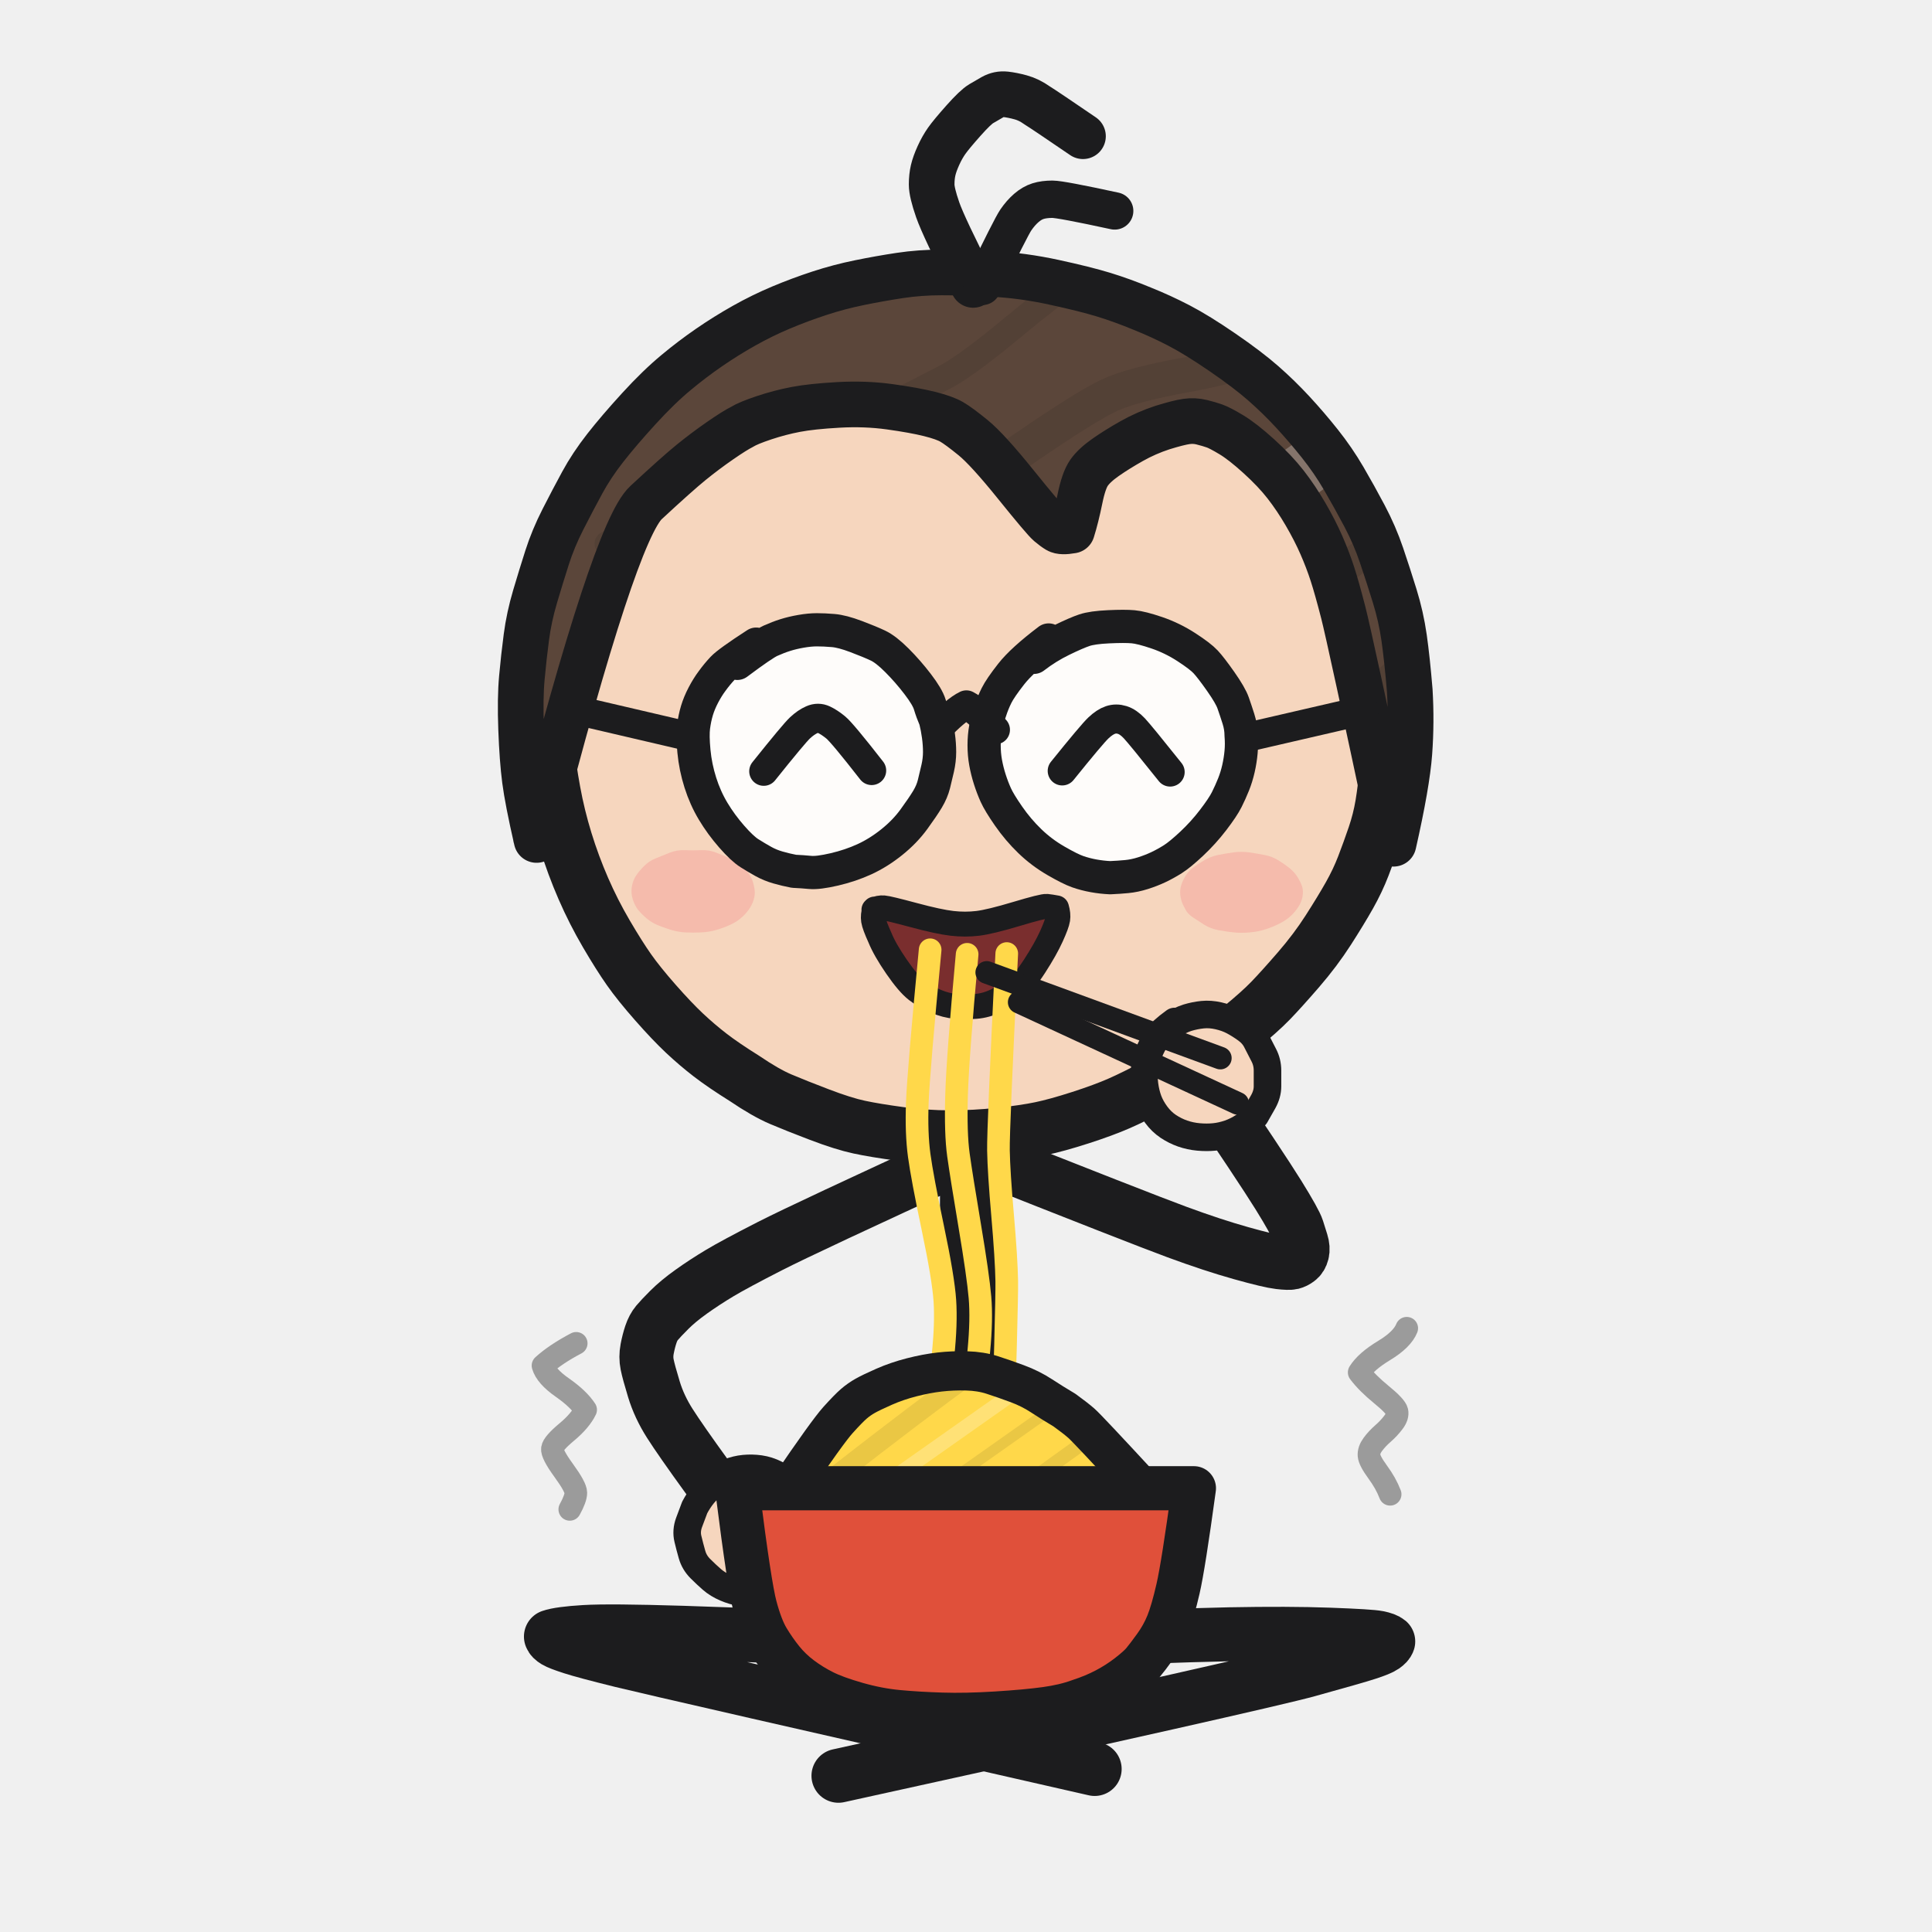
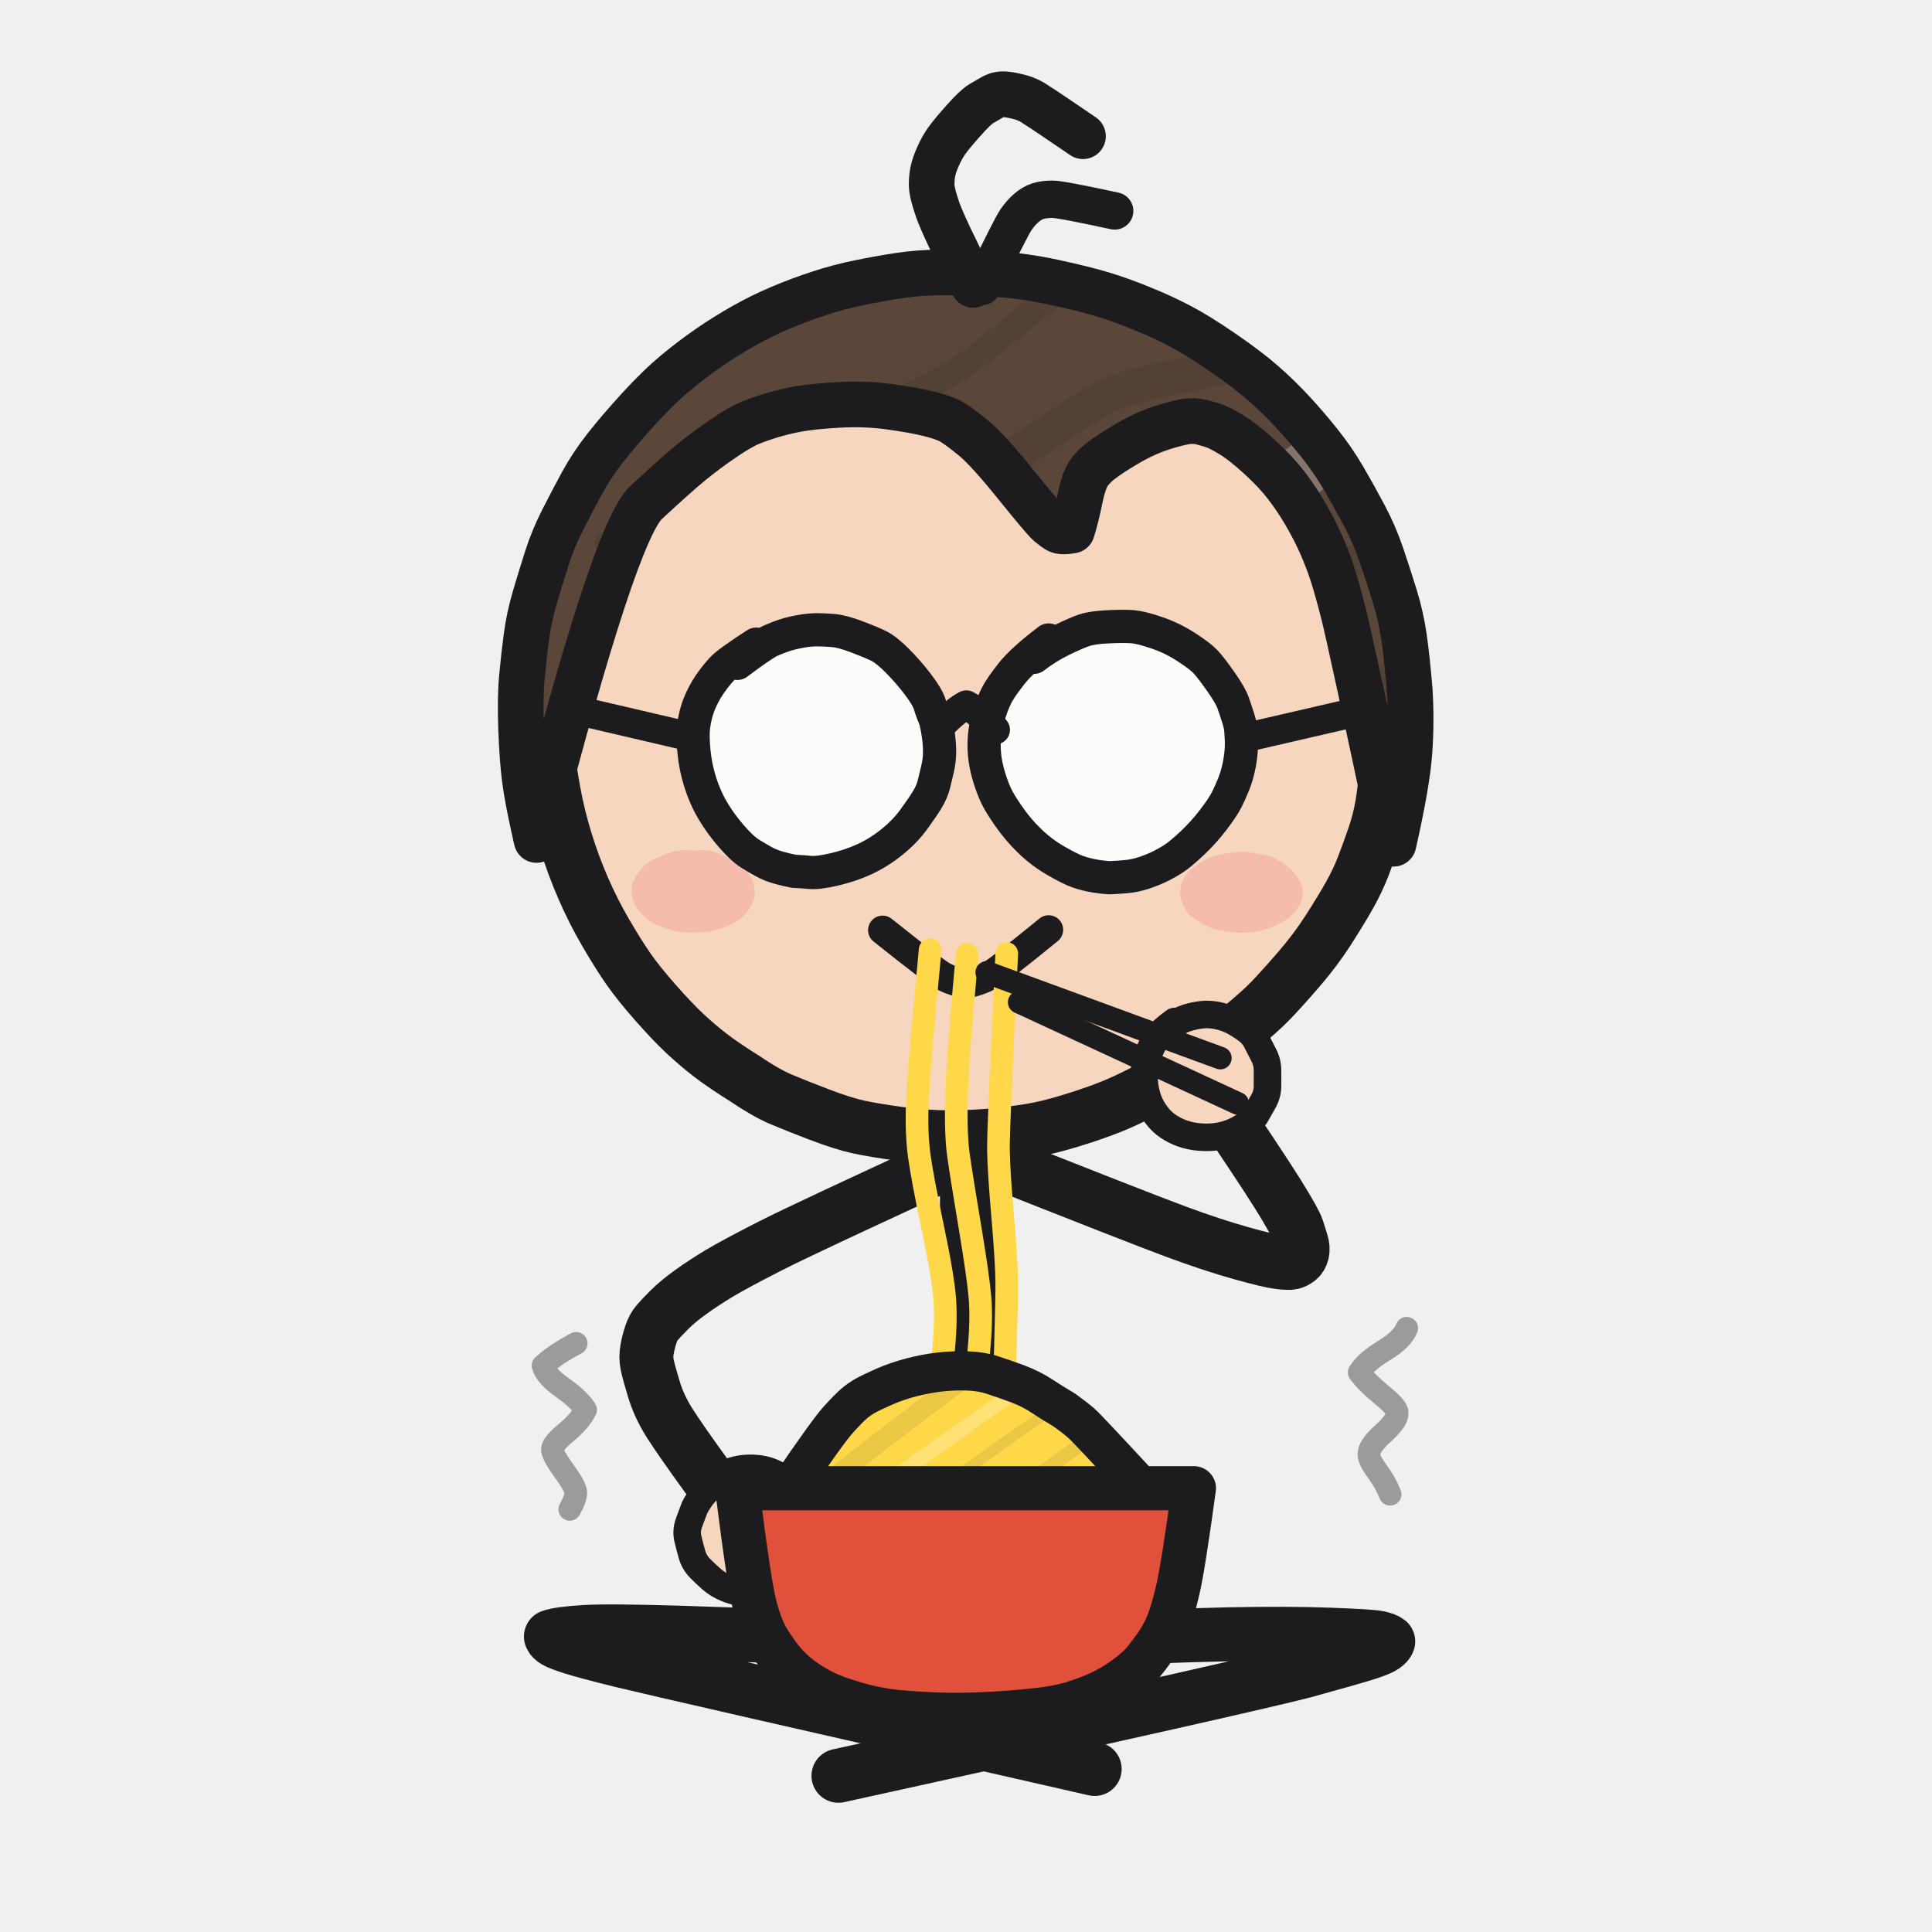
<svg xmlns="http://www.w3.org/2000/svg" viewBox="0 0 512 512" width="512" height="512" fill="none" stroke-linecap="round" stroke-linejoin="round">
  <defs>
    <path id="sa1" d="M142.4 225.2q-2.6-10.4 -3.3-15.7t-1.1-10.7t0-10.7t1.1-10.7t2.1-10.7t3.2-10.5t5.5-12.7t6.6-12.2t8.2-11.3t9.2-10.5t8.1-7.6q4.2-3.6 8.8-6.7t9.4-5.9t9.9-5t10.4-4t13.5-3.6t13.7-2.5t11-.7t11.1 .2t10.9 1.2t10.6 2.3t10.3 3.3q5 1.9 9.9 4.3t9.3 5.3t8.9 6.3t8.2 7.1t7.6 7.8t6.9 8.6t7.4 11.6t6.3 12.2t4 10.3t3.5 13.4t2.3 16.3q.6 8.3 .1 16.6t-3.9 24.8q-10.9-47.8 -12.8-54.7t-3.8-12.7t-3.9-9.9t-4.5-8.4t-5.5-7.9t-7.3-7.7t-7.3-5.8t-4.3-2.4t-3.4-1.1t-4.1-.3t-4.2 .7q-2.1 .5 -4.2 1.3t-6 3.1t-6.8 4.3t-4.4 4t-2.2 6.9t-2.1 8.3q-2.7 .6 -3.8-.1t-2.2-1.7t-8.6-10.4t-11.1-12.5t-5.5-4.2t-5.7-2.2t-10.3-1.8t-13.2-.4t-11 1.3t-8.3 2.3t-7.7 3.8q-3.9 2.3 -9.7 6.9t-14.3 12.3t-29 88.8l-2.5 .3z" />
    <clipPath id="sa1c">
      <use href="#sa1" />
    </clipPath>
    <path id="sa2" d="M209.3 394.6q9.9-14.9 12.6-18t4.3-4.4t3-2.1t5-2.5t7.3-2.6t7.4-1.5t7.2-.3t6.9 1.1t6.6 2.2t6.4 3.2t6.1 3.9q3 2.1 4.5 3.4t16.2 17.2l-93.5 .4z" />
    <clipPath id="sa2c">
      <use href="#sa2" />
    </clipPath>
  </defs>
  <path d="M254.8 435.7q-54.5-2.4 -73.9-3t-26-.2t-8.9 1.2q.2 .6 1.2 1.2t4.4 1.7t13.1 3.5t125.4 28.7" stroke="#1c1c1e" stroke-width="14.3" />
  <path d="M255.3 435.6q54.9-2.2 70.5-2.5t26.5 .1t12.9 .8t2.7 1q-.2 .6 -1.2 1.3t-4.4 1.8t-15.7 4.5t-124.4 28" stroke="#1c1c1e" stroke-width="14.3" />
  <path d="M256.6 292.8q.6 30.8 -.5 68.3t-.7 74.4" stroke="#1c1c1e" stroke-width="15.4" />
  <path d="M256 305.9q-42.5 19.5 -51.9 24.3t-13.4 7.2t-7.5 4.9t-5.8 4.8t-3.3 3.5t-1.6 3t-1 3.9t0 4.1t1.8 6.6t4.2 9t9.9 14.2q7.3 9.7 10.6 14.8" stroke="#1c1c1e" stroke-width="14.3" />
  <path d="M257 305q45.4 18 54.9 21.5t17 5.6t10.1 2.4t3.4 .1t1.6-.8t1.1-1.8t-.2-2.8t-1.1-3.5t-5-9t-20.2-30.4" stroke="#1c1c1e" stroke-width="14.3" />
  <path d="M188.2 114.4q.1-.7 4.8-4.8t8.3-6.5t9.1-5.5t9.6-4.8t10.3-3.5t10.6-2.6t8.8-1.2t8.8-.3t8.8 .5t8.8 1.4t8.6 2.1q4.3 1.3 10.5 3.8t10.1 4.7t9.4 5.9t8.9 6.6t8.1 7.6t8.6 9.8t6.4 8.7t5.4 9.3t4.6 9.7t3.4 10.1t2.7 10.3q.8 4.3 1.3 8.6t.5 8.6t-.2 8.6t-1 8.7t-1.8 8.5t-3.5 10.5t-4.4 10.1t-5.6 9.5t-6.4 9t-7.5 8.1t-8 7.4q-3.4 2.8 -8.7 6.5t-11 6.8t-9.5 4.8t-9.9 3.7t-10 2.9t-10.4 1.6t-10.5 .6t-10.7-.7t-10.7-1.8t-8.5-2.4t-8.4-3.1q-4.1-1.8 -8.1-3.9t-9.7-5.8t-9.2-6.6t-8.3-7.5t-9-9.9t-6.6-8.9t-4.5-7.5t-3.8-7.8t-3.1-8.1t-2.3-8.3t-1.4-8.6q-.6-4.3 -.6-10.8t.4-11t1.8-10.8t2.6-10.6t3.8-10.2t5.6-11.8t5.5-9.3t6.6-8.6t7.4-8.1t3.2-3.7z" fill="#F6D6BE" />
  <path d="M183.7 110.2q9.7-8.3 13.3-10.7t9.1-5.6t9.7-4.9t10.4-3.8t10.7-2.8t8.9-1.3t9-.6t11.2 .4t11.1 1.3t8.6 1.9t8.3 2.6q4.1 1.4 8 3.2t9.5 5.1t10.7 7.2t8.2 6.9t6 6.3t6.8 8.6t7.3 11.1t6.2 11.9t5 12.5t3.2 10.7t2 10.8q.9 6.6 1.1 10.9t-.4 10.7t-1.3 10.6t-2.1 8.3t-2.9 8t-3.7 7.8t-5.6 9.2t-7.9 10.5t-7.4 8.2t-8.3 7.4t-10.6 8.1q-5.5 3.7 -11.3 6.8t-9.9 4.9t-10.3 3.8t-10.5 2.9t-10.9 1.6t-13.1 .7t-13.2-.9t-10.9-1.8t-10.5-3.3t-10.3-4.1t-9.6-5.5q-5.6-3.5 -9.1-6.2t-6.8-5.8t-7.7-8.1t-7-8.7t-6-9.5t-6.1-12t-4.7-12.7t-3.2-13.1t-1.6-11t-.3-8.9t.7-10.9q.7-6.6 1.7-10.9t3-10.5t4.8-12.1t6.1-11.6t7.4-10.8t8.7-9.9t9.7-8.7t12.5-8.9" stroke="#1c1c1e" stroke-width="14.3" />
  <use href="#sa1" fill="#5B463A" />
  <g clip-path="url(#sa1c)">
    <path d="M98.6 104.1q22.5-14.2 27.8-18.4t15.4-13.4t15.9-12.4t18.4-8t18.5-7.7t22.7-13.9t22.7-13.9t18.6-7.6t18.5-7.7t27.2-19.6" stroke="#4c3b31" stroke-width="12.4" opacity="0.5" />
    <path d="M100.5 140.1q22.5-14.5 28.6-17.3t18.7-7.5t18.4-8.1t16.4-11.7t16.2-12.1t114-55.8" stroke="#a59993" stroke-width="10.8" opacity="0.55" />
    <path d="M160.9 144.1q85.4-41.6 91.2-45.1t16.4-12.3t16.3-12.5t17.9-9.7" stroke="#4c3b31" stroke-width="6.7" opacity="0.5" />
    <path d="M163.7 182.4q11.2-7.1 29-15.8t23.6-12t22.4-14t33.1-22t22.5-14t19.7-5.2t19.7-5.3t29.2-15.5" stroke="#4c3b31" stroke-width="9.3" opacity="0.5" />
    <path d="M173.1 210q13.2-5 27.6-8t20.6-6.1t24.6-13.4t36.2-21.2t36.3-21t24.4-13.9t16.6-13.4t22.6-16.9" stroke="#a59993" stroke-width="14.4" opacity="0.55" />
    <path d="M201.4 235.4q24.3-13.8 35-23.3t16.5-13.5t24.3-13.8t25-12.5t20.5-6.2t20.1-6.9t17.5-11.6t23.5-15.4" stroke="#4c3b31" stroke-width="8.1" opacity="0.5" />
    <path d="M191.7 277q27.9-6.9 34.1-9.9t23.4-14.9t36.5-19.7t43.5-21.5t44.9-33.1" stroke="#4c3b31" stroke-width="12.7" opacity="0.5" />
    <path d="M217.3 311.8q22.7-13.9 32.7-23.3t15.6-13.1t23.1-13.4t23.4-12.7t18.5-7.9t18.4-8.1t23.1-13.3t40.7-22.7" stroke="#a59993" stroke-width="11.5" opacity="0.55" />
  </g>
  <path d="M142.2 222.6q-2.4-10.5 -3.1-15.9t-1-13.5t.2-13.6t1.2-10.8t2.3-10.7t3.2-10.4t4.2-10.1t5.1-9.7t6.1-9.2t8.9-10.4t9.9-9.6q4.2-3.5 8.7-6.6t9.3-5.8t9.8-4.8t10.2-3.8t10.6-2.8t10.7-1.9t11-.8t13.6 .4t16.2 2.2t13.2 3.3t10.2 3.7q5 2 9.8 4.5t11.5 7.1t10.8 8.2t7.8 7.6t7.2 8.4t6.3 9.2t5.5 9.9t4.5 10.4t3.5 10.8t2.5 11.1t1.5 14q.5 8.3 -.1 16.5t-4.2 24.1q-11.6-54.6 -13.3-61.2t-2.9-10.3t-2.9-7.6t-4.2-8.2t-5.3-7.9t-7.1-7.5t-7.3-5.7t-4.4-2.3t-3.4-1t-4.1-.2t-6.3 1.6q-4.3 1.4 -8.2 3.6t-6.9 4.3t-4.4 4.1t-2.4 6.9t-2.1 8.4q-2.8 .5 -3.8-.1t-2.3-1.7t-8.8-10.4t-11.3-12.4t-5.7-4.2t-5.9-2.1t-10.5-1.9t-13.6-.5t-11.3 1.2t-8.4 2.2t-5.8 2.4q-2 1 -5.9 3.7t-7.6 5.7t-12 10.7t-29.2 88.6" stroke="#1c1c1e" stroke-width="12.1" />
  <path d="M196 175.9q3.4-2.7 5.3-3.7t3.8-1.9t4.1-1.2t4.3-.5t4.3 0t6.3 1.4t7.8 3.4t5.4 3.7t3.1 3.1t2.7 3.5t2 4q.9 2 1.4 4.2t.7 4.4t.1 4.5t-.7 4.3t-1.2 4.3t-3.1 5.8t-3.8 5.3t-3.2 3t-3.6 2.5t-4 2t-4.2 1.3q-2.1 .6 -4.3 .8t-4.5 0t-4.4-.7t-4.2-1.3t-4-1.9t-5.3-4t-5.9-6.5t-3.4-5.6t-1.4-4.3t-.8-4.3t-.2-4.5q.1-2.2 .5-4.4t1.1-4.3t1.7-4.2t2.3-3.8t4.4-5.1l.9 .7z" fill="#FFFFFF" opacity="0.92" />
  <path d="M275.1 176.1q7.1-4.9 9.2-5.7t4.1-1.4t4.3-.8t4.4-.2t4.3 .6t4.3 1.3t3.9 1.9t5.1 4.2t5.4 6.6t3.2 5.6t1.3 4.1q.6 2.1 .8 4.2t.2 4.3t-.5 4.3t-2 6t-2.8 5.8t-2.7 3.4t-3.1 3.1t-3.5 2.5t-3.9 1.9t-4.2 1.3t-4.4 .6q-2.1 .1 -4.3-.1t-4.3-.7t-6.1-2.3t-7.4-4.5t-4.8-4.5t-2.6-3.6t-2.1-3.9t-1.4-4.2t-.8-4.4t-.1-4.5t.5-4.4q.4-2.2 1.1-4.3t1.8-4.1t2.3-3.8t4.3-5.1l.5 .8z" fill="#FFFFFF" opacity="0.92" />
  <path d="M199.8 234.8q.4 1.6 .1 3t-1.1 2.7t-2.1 2.5t-3 2t-3.7 1.4t-4.2 .7t-4.2 0t-4.2-.8t-3.7-1.4t-3-2.1t-2.1-2.4q-.8-1.4 -1.1-2.8t0-2.9t1.1-2.7t2.1-2.5t3-2t3.7-1.5t4.1-.7t4.3 0t4.1 .7t3.7 1.5t3 2q1.3 1.1 2.1 2.4t1.1 2.9z" fill="#F5A9A0" opacity="0.6" />
  <path d="M345.1 235q.3 1.1 .1 2.5t-1.1 2.8t-2.1 2.5t-3 2t-3.7 1.5t-4.1 .8t-4.2 0t-4.1-.6t-3.7-1.4t-3.1-2t-2.1-2.4q-.8-1.3 -1.1-2.8t0-2.8t1.1-2.7t2.1-2.4t3-2t3.6-1.4t4.1-.7t4.3 0t4.1 .7t3.6 1.4t3 2.1q1.3 1.1 2.1 2.4t1.2 2.5z" fill="#F5A9A0" opacity="0.6" />
-   <path d="M202.4 204.4q8-10 9.6-11.5t3.2-2.2t3.1 0t3.2 2.1t9.5 11.4" stroke="#1c1c1e" stroke-width="7.7" />
-   <path d="M281.5 204.3q7.9-9.8 9.6-11.4t3.2-2.1t3.1 0t3.2 2.2t9.5 11.6" stroke="#1c1c1e" stroke-width="7.7" />
-   <path d="M280.2 240.6q.5 1.7 .3 3t-1.7 4.6t-4.5 7.8t-4.1 5.4t-3.6 2.5t-4 1.9t-4.1 .8t-5.3 0t-4.1-.8t-4-1.9t-3.6-2.5q-1.1-1 -3.1-3.7t-3.9-6.2t-2.7-6.3t-.4-3.7t1.2-1t1.8-.2t8 1.9t10.2 2.4t6.8-.1t10.2-2.4t8-2q1.1 0 2.6 .5z" fill="#7A2E2E" />
-   <path d="M231.6 241.1q1.4-.6 2.6-.5t7.9 1.9t10.2 2.2t6.8 0t10.3-2.5t8-2t2.6 .4q.5 1.7 .3 3t-1.7 4.6t-4.4 7.8t-5.2 6.2t-5 3t-5.4 1.5t-5.3 0t-5.4-1.4t-5-2.9t-5.3-6.2t-4.4-7.7q-1.5-3.3 -1.7-4.6t.3-3" stroke="#1c1c1e" stroke-width="6.6" />
+   <path d="M233.9 246.5q13.9 11.1 16 12.2t4.1 1.6t3.9 0t4.1-1.6t15.9-12.3" stroke="#1c1c1e" stroke-width="7.7" />
  <path d="M195.4 175.8q6.8-5.1 8.8-6t3.9-1.5t4.2-1t4.2-.4t4.3 .2t6.1 1.6t5.8 2.4t5 3.9t5.5 6.3t3.2 5.4t1.5 4.1q.5 2 .8 4.2t.3 4.3t-.5 4.3t-1 4.2t-1.7 4t-3.6 5.3t-5.9 6.1t-7.2 4.5t-8 2.7t-6.4 .8t-4.3-.3q-2.1-.4 -4.2-1t-3.9-1.6t-3.7-2.2t-4.7-4.4t-4.9-6.7t-3.4-7.6t-1.7-8.3t-.1-6.5t.9-4.3t1.7-4.1t2.3-3.7q1.3-1.8 2.8-3.4t8.9-6.4" stroke="#1c1c1e" stroke-width="8.8" />
  <path d="M274 174.2q3.5-2.7 7.4-4.6t6-2.6t6.4-.9t6.5 0t6.3 1.6t7.8 3.8t5.1 3.9t4 5.2t3.3 5.7t1.4 4.2t.7 4.3q.2 2.3 0 4.5t-.7 4.4t-1.3 4.2t-1.8 4t-3.6 5.4t-5.7 6.3t-5 4.1t-3.8 2.1t-4.1 1.6t-4.3 .9t-4.4 .3q-2.2-.1 -4.4-.5t-4.2-1.1t-5.8-2.9t-6.9-5.2t-5.6-6.6t-3.4-5.6t-1.6-4.2t-1.1-4.4t-.4-4.6t.4-4.6t1.2-4.4q.7-2.2 1.7-4.2t3.9-5.7t9.9-9" stroke="#1c1c1e" stroke-width="8.8" />
  <path d="M248.4 193.3q4.8-5.1 7.7-6.5q2.9 1.5 7.7 6.6" stroke="#1c1c1e" stroke-width="7.7" />
  <path d="M183.1 195.3l-33-7.7" stroke="#1c1c1e" stroke-width="7.7" />
  <path d="M328.7 195.8l32.9-7.6" stroke="#1c1c1e" stroke-width="7.7" />
  <path d="M257.9 75.5q-7.8-15.3 -9.4-19.9t-1.6-6.7t.4-3.8t1.4-3.9t2.2-3.9t4.4-5.3t4.7-4.5t3.1-1.8t3.4-.7t4 .8t4.3 2.1q2.1 1.3 12.2 8.2" stroke="#1c1c1e" stroke-width="12.1" />
  <path d="M260.3 75.9q7.6-15.7 8.9-17.6t2.8-3.2t3.1-1.8t3.8-.5t16.5 3.1" stroke="#1c1c1e" stroke-width="9.9" />
  <path d="M187.9 396.9q1.3-1.6 3-2.8t3.9-1.9t4.2-.7t4.3 .6t3.9 1.7t3.3 2.8t2.2 3.7t1.3 4t.2 4.3t-1.1 4.2t-2.2 3.7q-1.4 1.6 -3.2 2.8t-3.9 1.9t-4.2 .7t-4.2-.5t-3.9-1.7t-3.3-2.8t-2.3-3.6t-1.2-4.2t0-4.3t1.1-4.2t2.1-3.7z" fill="#F6D6BE" />
  <path d="M187.7 393.5q3.4-2.5 5.4-3.3t4.1-1t4.2 .1t4.1 1.3t3.6 2.3t2.9 3.2t2 3.8t.7 4.2t-.3 4.2t-1.2 4t-2 3.6q-1.2 1.8 -2.9 3.1t-3.6 2.2t-4.1 1t-4.2-.2t-4.1-1.2t-3.6-2.2t-3.1-2.9t-2.2-3.7t-1.1-4.2t.3-4.3t1.5-4q1-1.9 2.3-3.5t4.6-4.3" stroke="#1c1c1e" stroke-width="7.3" />
  <path d="M309 276.3q1.7-1.9 3.6-3t3.9-1.7t4.3-.5t4.2 .5t3.9 1.8t3.3 2.7t2.5 3.6t1.3 4.2t.1 4.4t-1.1 4.2t-2.2 3.9q-1.3 1.8 -3.2 3t-4 1.9t-4.4 .6t-4.3-.6t-4-1.7t-3.4-2.7t-2.5-3.7t-1.4-4.1t-.2-4.5t1-4.3t2.6-4z" fill="#F6D6BE" />
  <path d="M309.1 272.5q3.6-2.2 5.6-2.8t4-.8t4.2 .3t3.9 1.4t3.5 2.2t2.7 3.1t1.9 3.7t1 4.1t0 4.2t-1.1 4t-2.1 3.7q-1.3 1.7 -3.1 2.9t-3.8 1.9t-4 .9t-4.2 0t-4.2-.9t-3.8-1.9t-3.2-3.1t-2.1-3.8t-1-4.2t.1-4.3t1.1-4.2q.8-2 2-3.8t4.8-4.4" stroke="#1c1c1e" stroke-width="7.3" />
  <path d="M246.5 251.7q-3.1 32.4 -3.4 40.5t.5 14t3.6 19.2t3.2 19.3t-.5 14.6t-5.3 37.6" stroke="#FFD84A" stroke-width="6" />
  <path d="M256.3 252.9q-2.5 27.1 -2.8 37.3t.5 15.9t3 18.8t2.7 18.9t-.3 14.2t-4.5 37.1" stroke="#FFD84A" stroke-width="6" />
  <path d="M266.8 252.7q-2.3 46.5 -2.2 52.2t1.1 17.2t1.1 17.4t-1.5 56.4" stroke="#FFD84A" stroke-width="6" />
  <path d="M323.4 280.4l-61.9-22.7" stroke="#1c1c1e" stroke-width="6" />
  <path d="M328 292.4l-57.9-26.8" stroke="#1c1c1e" stroke-width="6" />
  <use href="#sa2" fill="#FFD84A" />
  <g clip-path="url(#sa2c)">
    <path d="M205.9 362.9l48.5-35.5" stroke="#d6b53e" stroke-width="2.7" opacity="0.5" />
    <path d="M203.8 375q30-21.5 58.9-44.6" stroke="#ffea9b" stroke-width="3.1" opacity="0.55" />
    <path d="M212.9 380.1l69.6-49" stroke="#d6b53e" stroke-width="3.3" opacity="0.5" />
    <path d="M211.2 399.2q43.8-34.6 67.2-50" stroke="#d6b53e" stroke-width="5.2" opacity="0.5" />
    <path d="M217.9 404.9l70.1-49.4" stroke="#ffea9b" stroke-width="3.8" opacity="0.55" />
    <path d="M234.8 404.4l60.5-42.7" stroke="#d6b53e" stroke-width="2.8" opacity="0.5" />
    <path d="M237.8 419.2q32.2-25.3 65.9-48.5" stroke="#d6b53e" stroke-width="3.7" opacity="0.5" />
    <path d="M247.2 425.2l63.9-45.9" stroke="#ffea9b" stroke-width="4.5" opacity="0.55" />
    <path d="M253.9 436.2l65-45.2" stroke="#d6b53e" stroke-width="3.2" opacity="0.5" />
  </g>
  <path d="M209.3 394.1q10-14.7 12.8-17.8t4.2-4.3t3-2.1t5-2.4t7.3-2.5t7.4-1.4t7.2-.3t6.8 1.1t6.6 2.3t6.4 3.2t6.1 3.8q2.9 2.1 4.5 3.5t16.1 17.1" stroke="#1c1c1e" stroke-width="10.4" />
  <path d="M317.3 396.1l-120.3-.5q-.3 .9 1 11.1t2.6 16.4t2.6 9.3t3.4 6.1t3.2 4.2t3.8 3.3t4.3 3t5.1 2.3t5.7 2t7.1 1.4t13.2 1.1q8.1 .3 16.3-.1t13.2-1.1t7.1-1.4t5.7-2t5.1-2.4t4.3-3t3.8-3.4t3.2-4.1t3.3-6.2t2.6-9.3t3.7-26.7z" fill="#E0503A" />
  <path d="M195.5 395.6q3.1 24.6 4.6 30.2t3.3 8.6t3.9 5.6t4.9 4.7t6 3.7t8.8 3.2t10.9 2.1t11.7 .7t14.4-.3t13.1-1.2t8.9-2.1q4-1.3 7.2-3t5.9-3.8t3.8-3.4t3.2-4.2t3.4-6.1t2.7-9.3t4.2-26.6l-119.6 0" stroke="#1c1c1e" stroke-width="11.7" />
  <path d="M151 400q1.6-2.9 1.6-4.4t-3.2-5.9t-3-5.8t3.8-4.4t5-5.9q-1.9-2.9 -6.2-5.9t-5.1-5.8q3.3-3 8.8-5.9" stroke="#9b9b9b" stroke-width="6" />
  <path d="M368.4 396q-1.1-2.9 -3.3-5.9t-2.3-4.4t1-2.9t2.7-2.9t2.8-3t.9-2.9t-4.1-4.4t-5.9-5.9q1.8-2.9 6.6-5.8t6-5.9" stroke="#9b9b9b" stroke-width="6" />
</svg>
